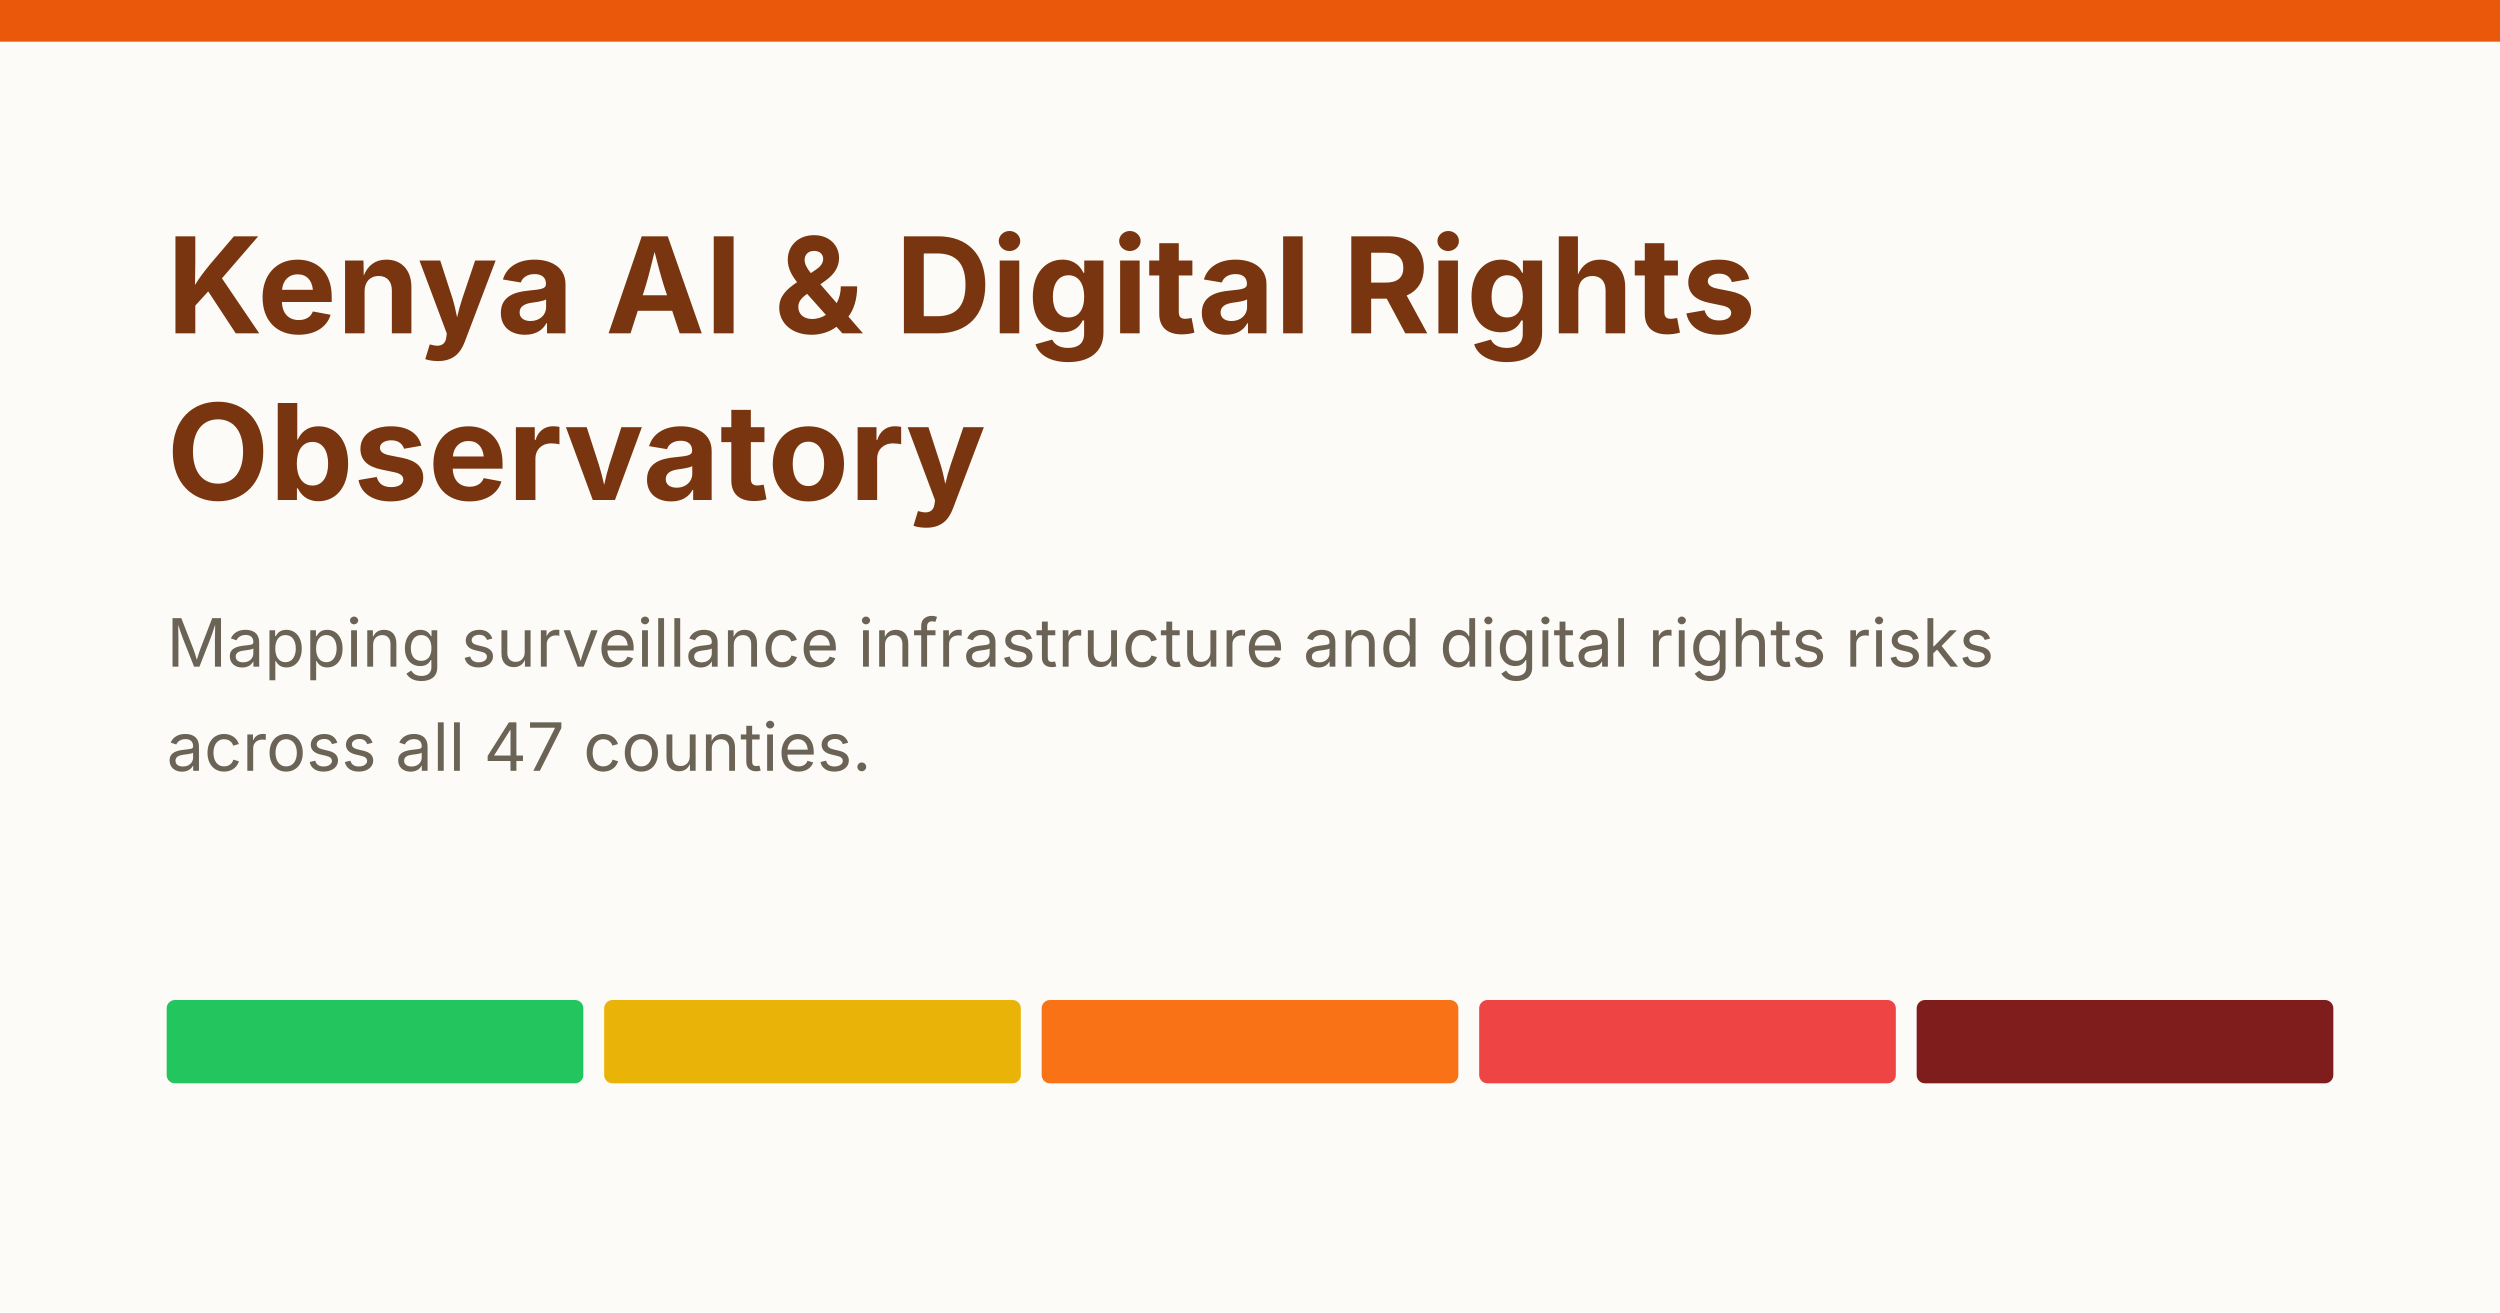
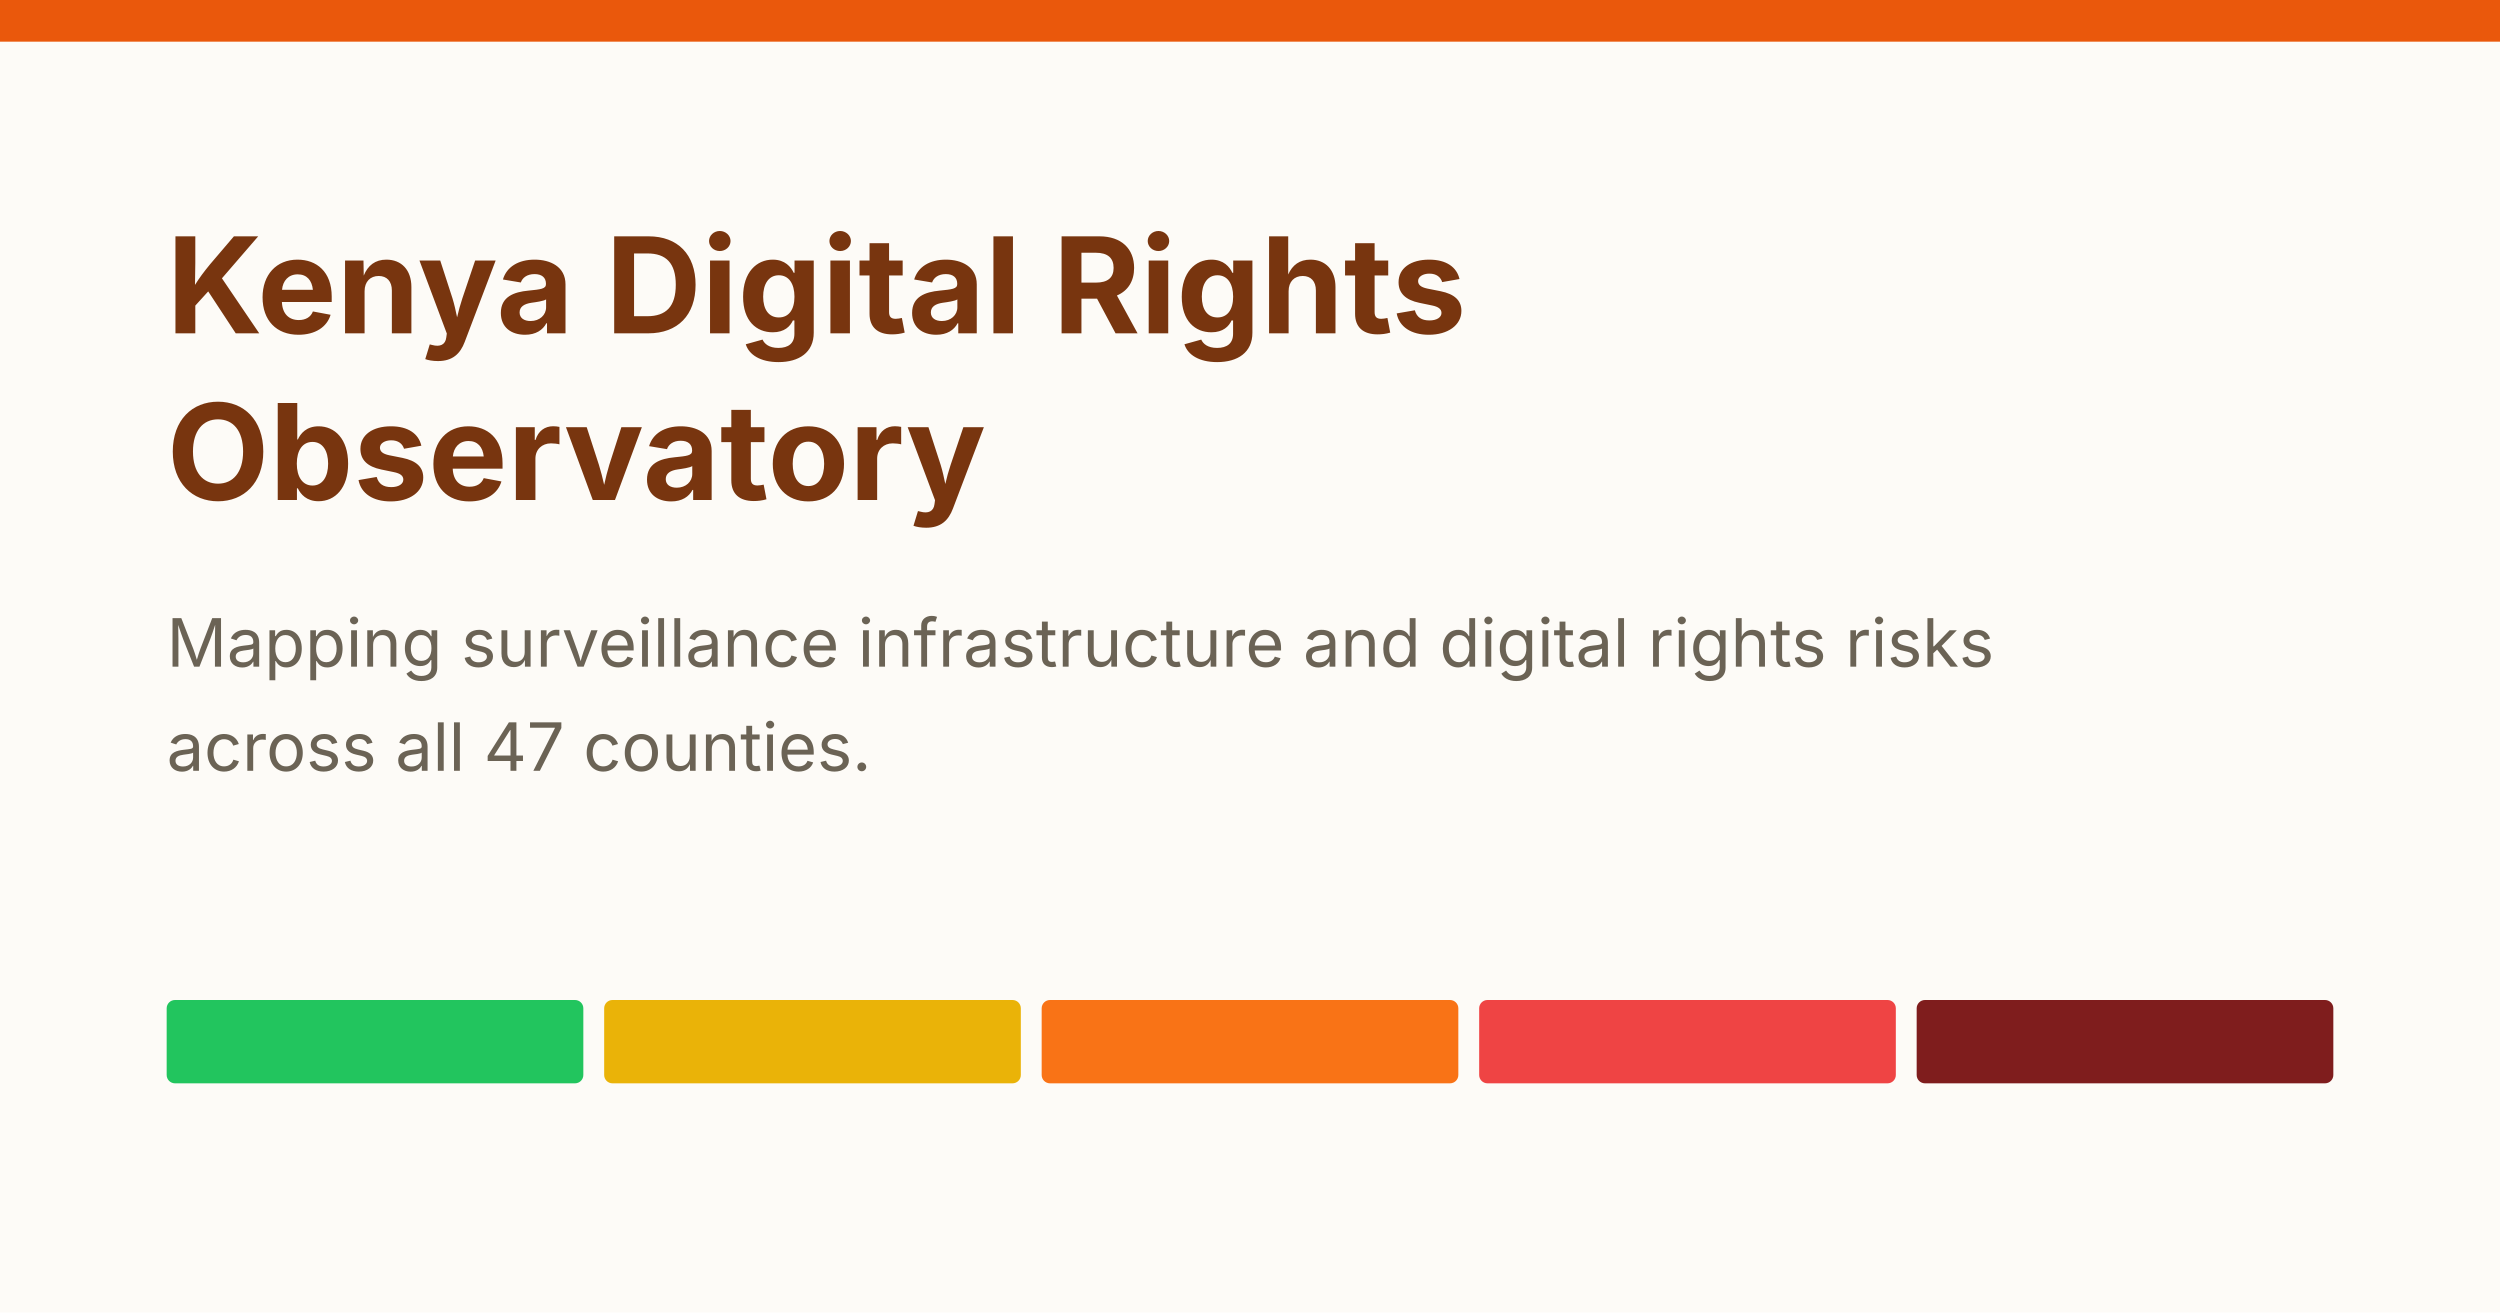
<svg xmlns="http://www.w3.org/2000/svg" viewBox="0 0 1200 630" width="1200" height="630">
  <rect width="1200" height="630" fill="#FDFBF7" />
  <rect width="1200" height="20" fill="#EA580C" />
-   <text x="80" y="160" font-family="Inter, sans-serif" font-size="64" font-weight="bold" fill="#78350F">Kenya AI &amp; Digital Rights</text>
+   <text x="80" y="160" font-family="Inter, sans-serif" font-size="64" font-weight="bold" fill="#78350F">Kenya Digital Rights</text>
  <text x="80" y="240" font-family="Inter, sans-serif" font-size="64" font-weight="bold" fill="#78350F">Observatory</text>
  <text x="80" y="320" font-family="Inter, sans-serif" font-size="32" fill="#6B6355">Mapping surveillance infrastructure and digital rights risks</text>
  <text x="80" y="370" font-family="Inter, sans-serif" font-size="32" fill="#6B6355">across all 47 counties.</text>
  <g transform="translate(80, 480)">
    <rect x="0" y="0" width="200" height="40" fill="#22c55e" rx="4" />
    <rect x="210" y="0" width="200" height="40" fill="#eab308" rx="4" />
    <rect x="420" y="0" width="200" height="40" fill="#f97316" rx="4" />
    <rect x="630" y="0" width="200" height="40" fill="#ef4444" rx="4" />
    <rect x="840" y="0" width="200" height="40" fill="#7f1d1d" rx="4" />
  </g>
</svg>
